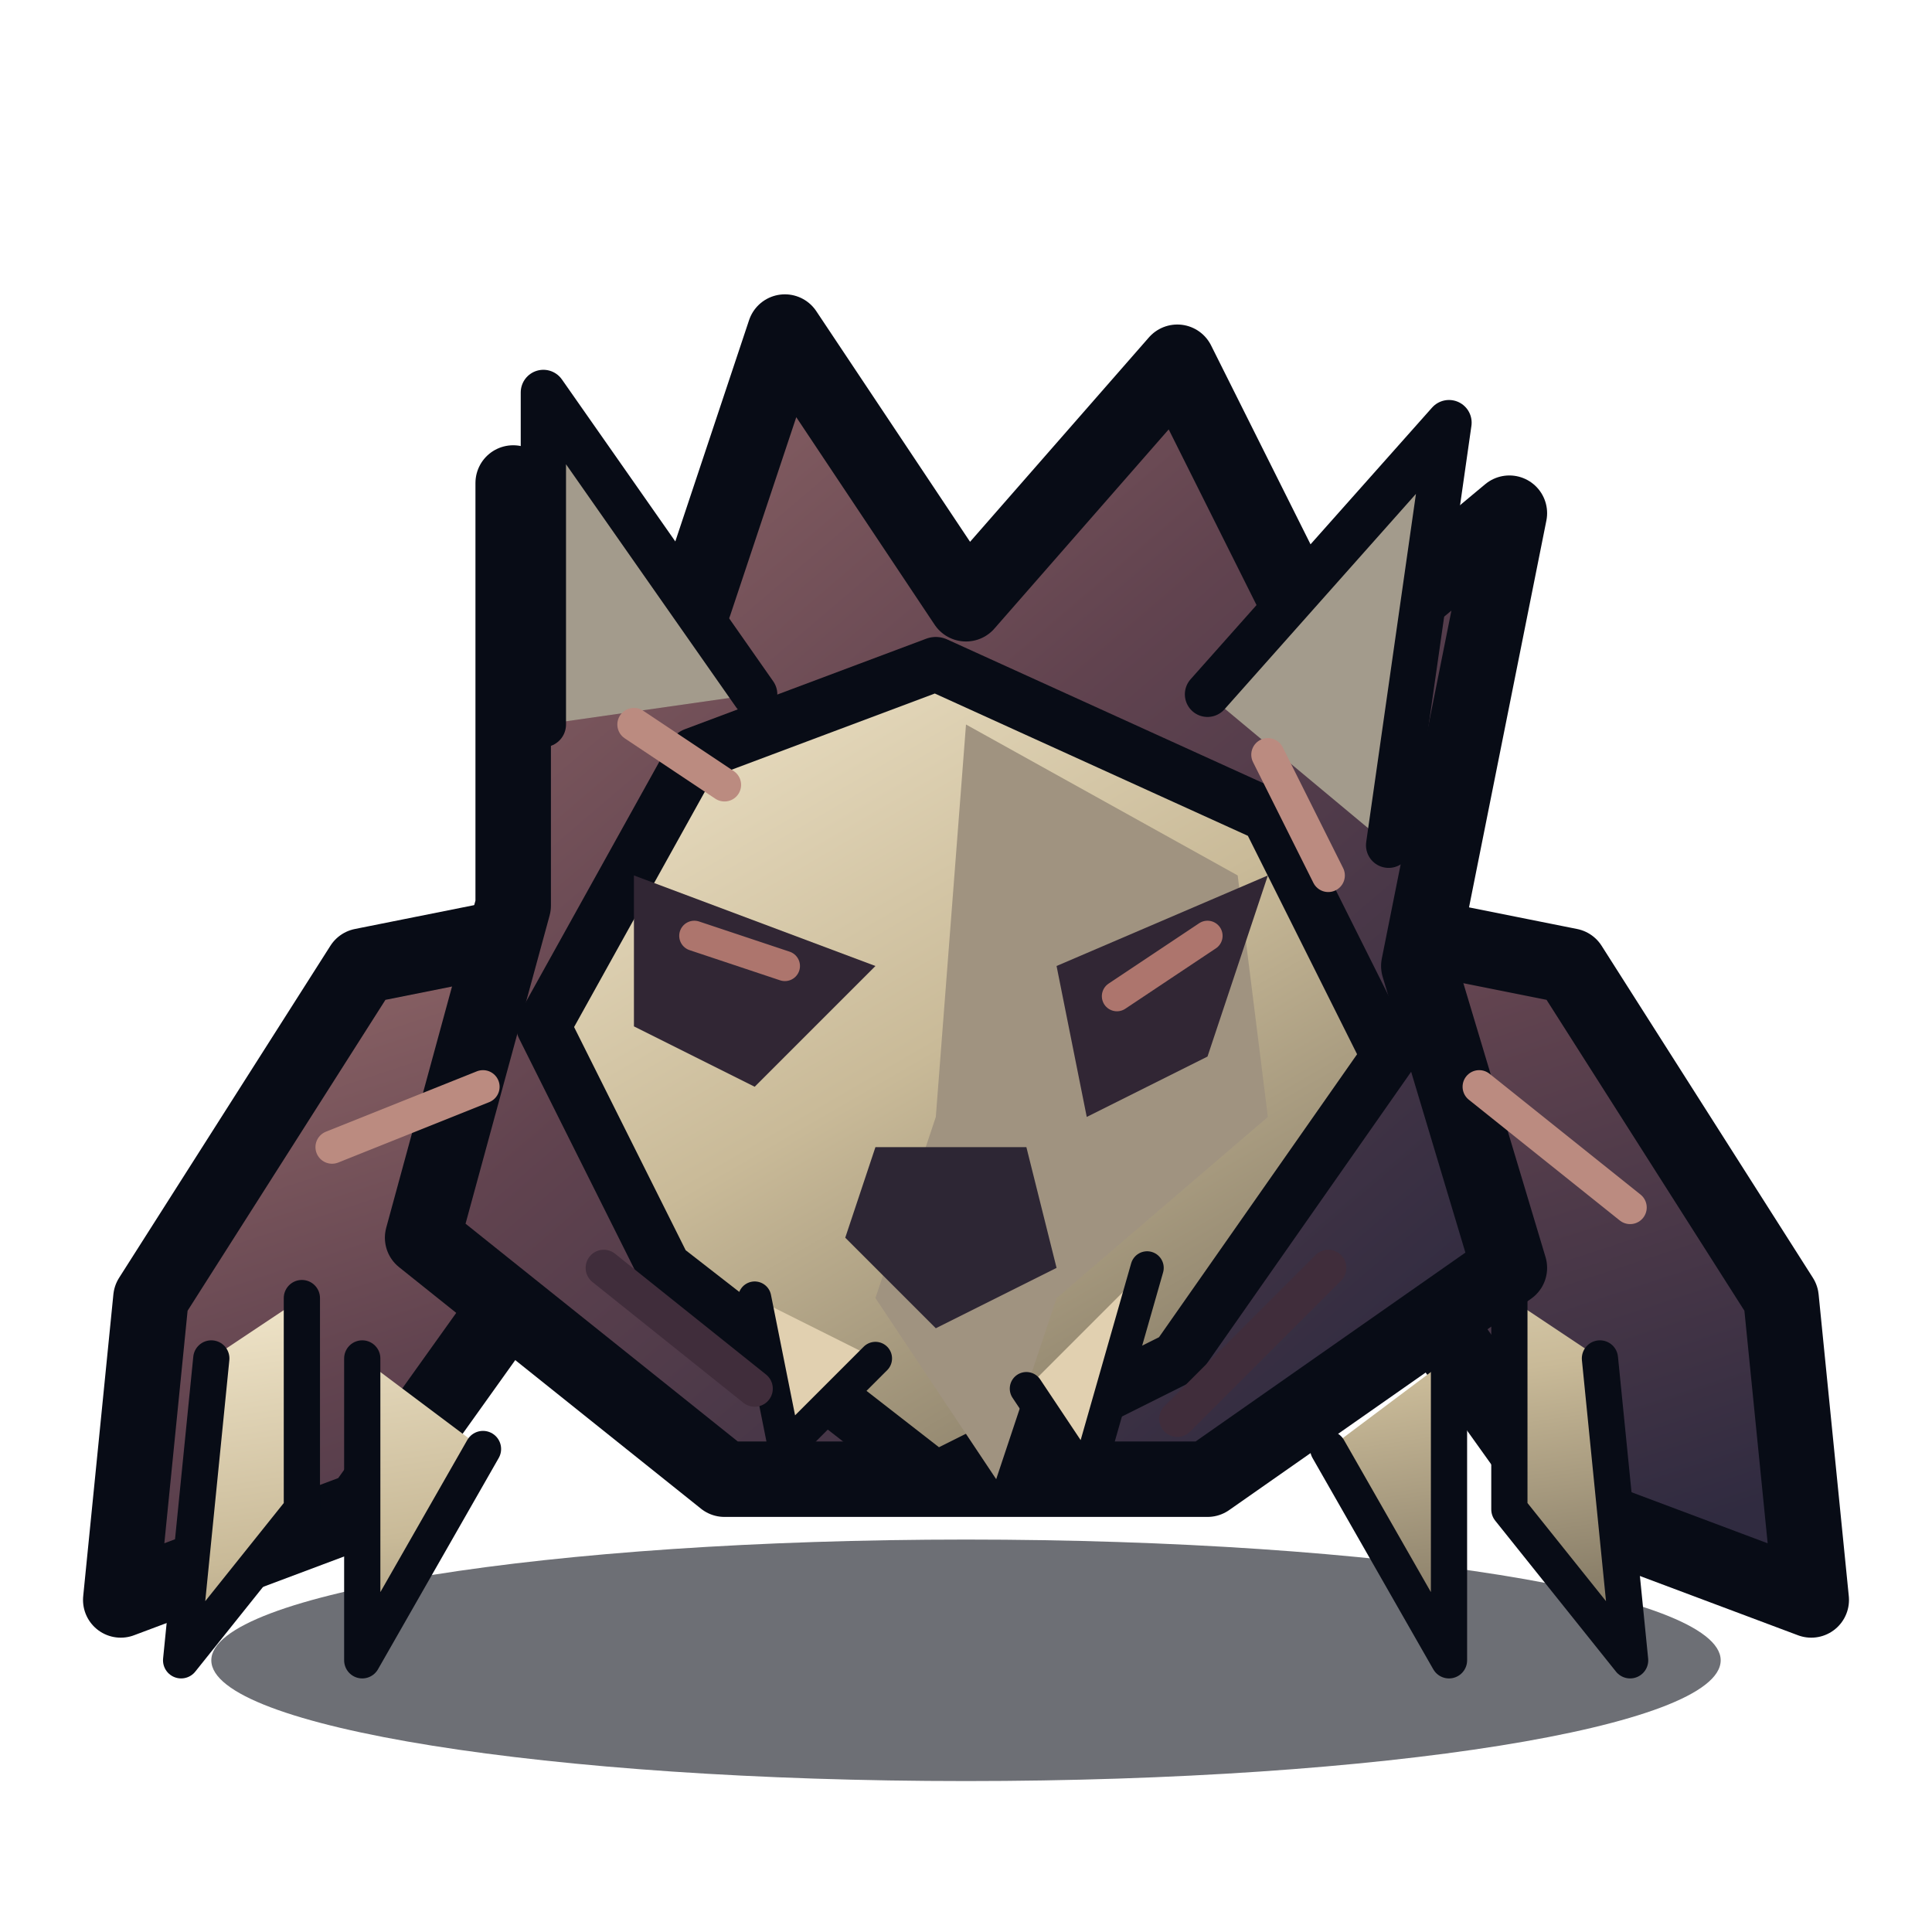
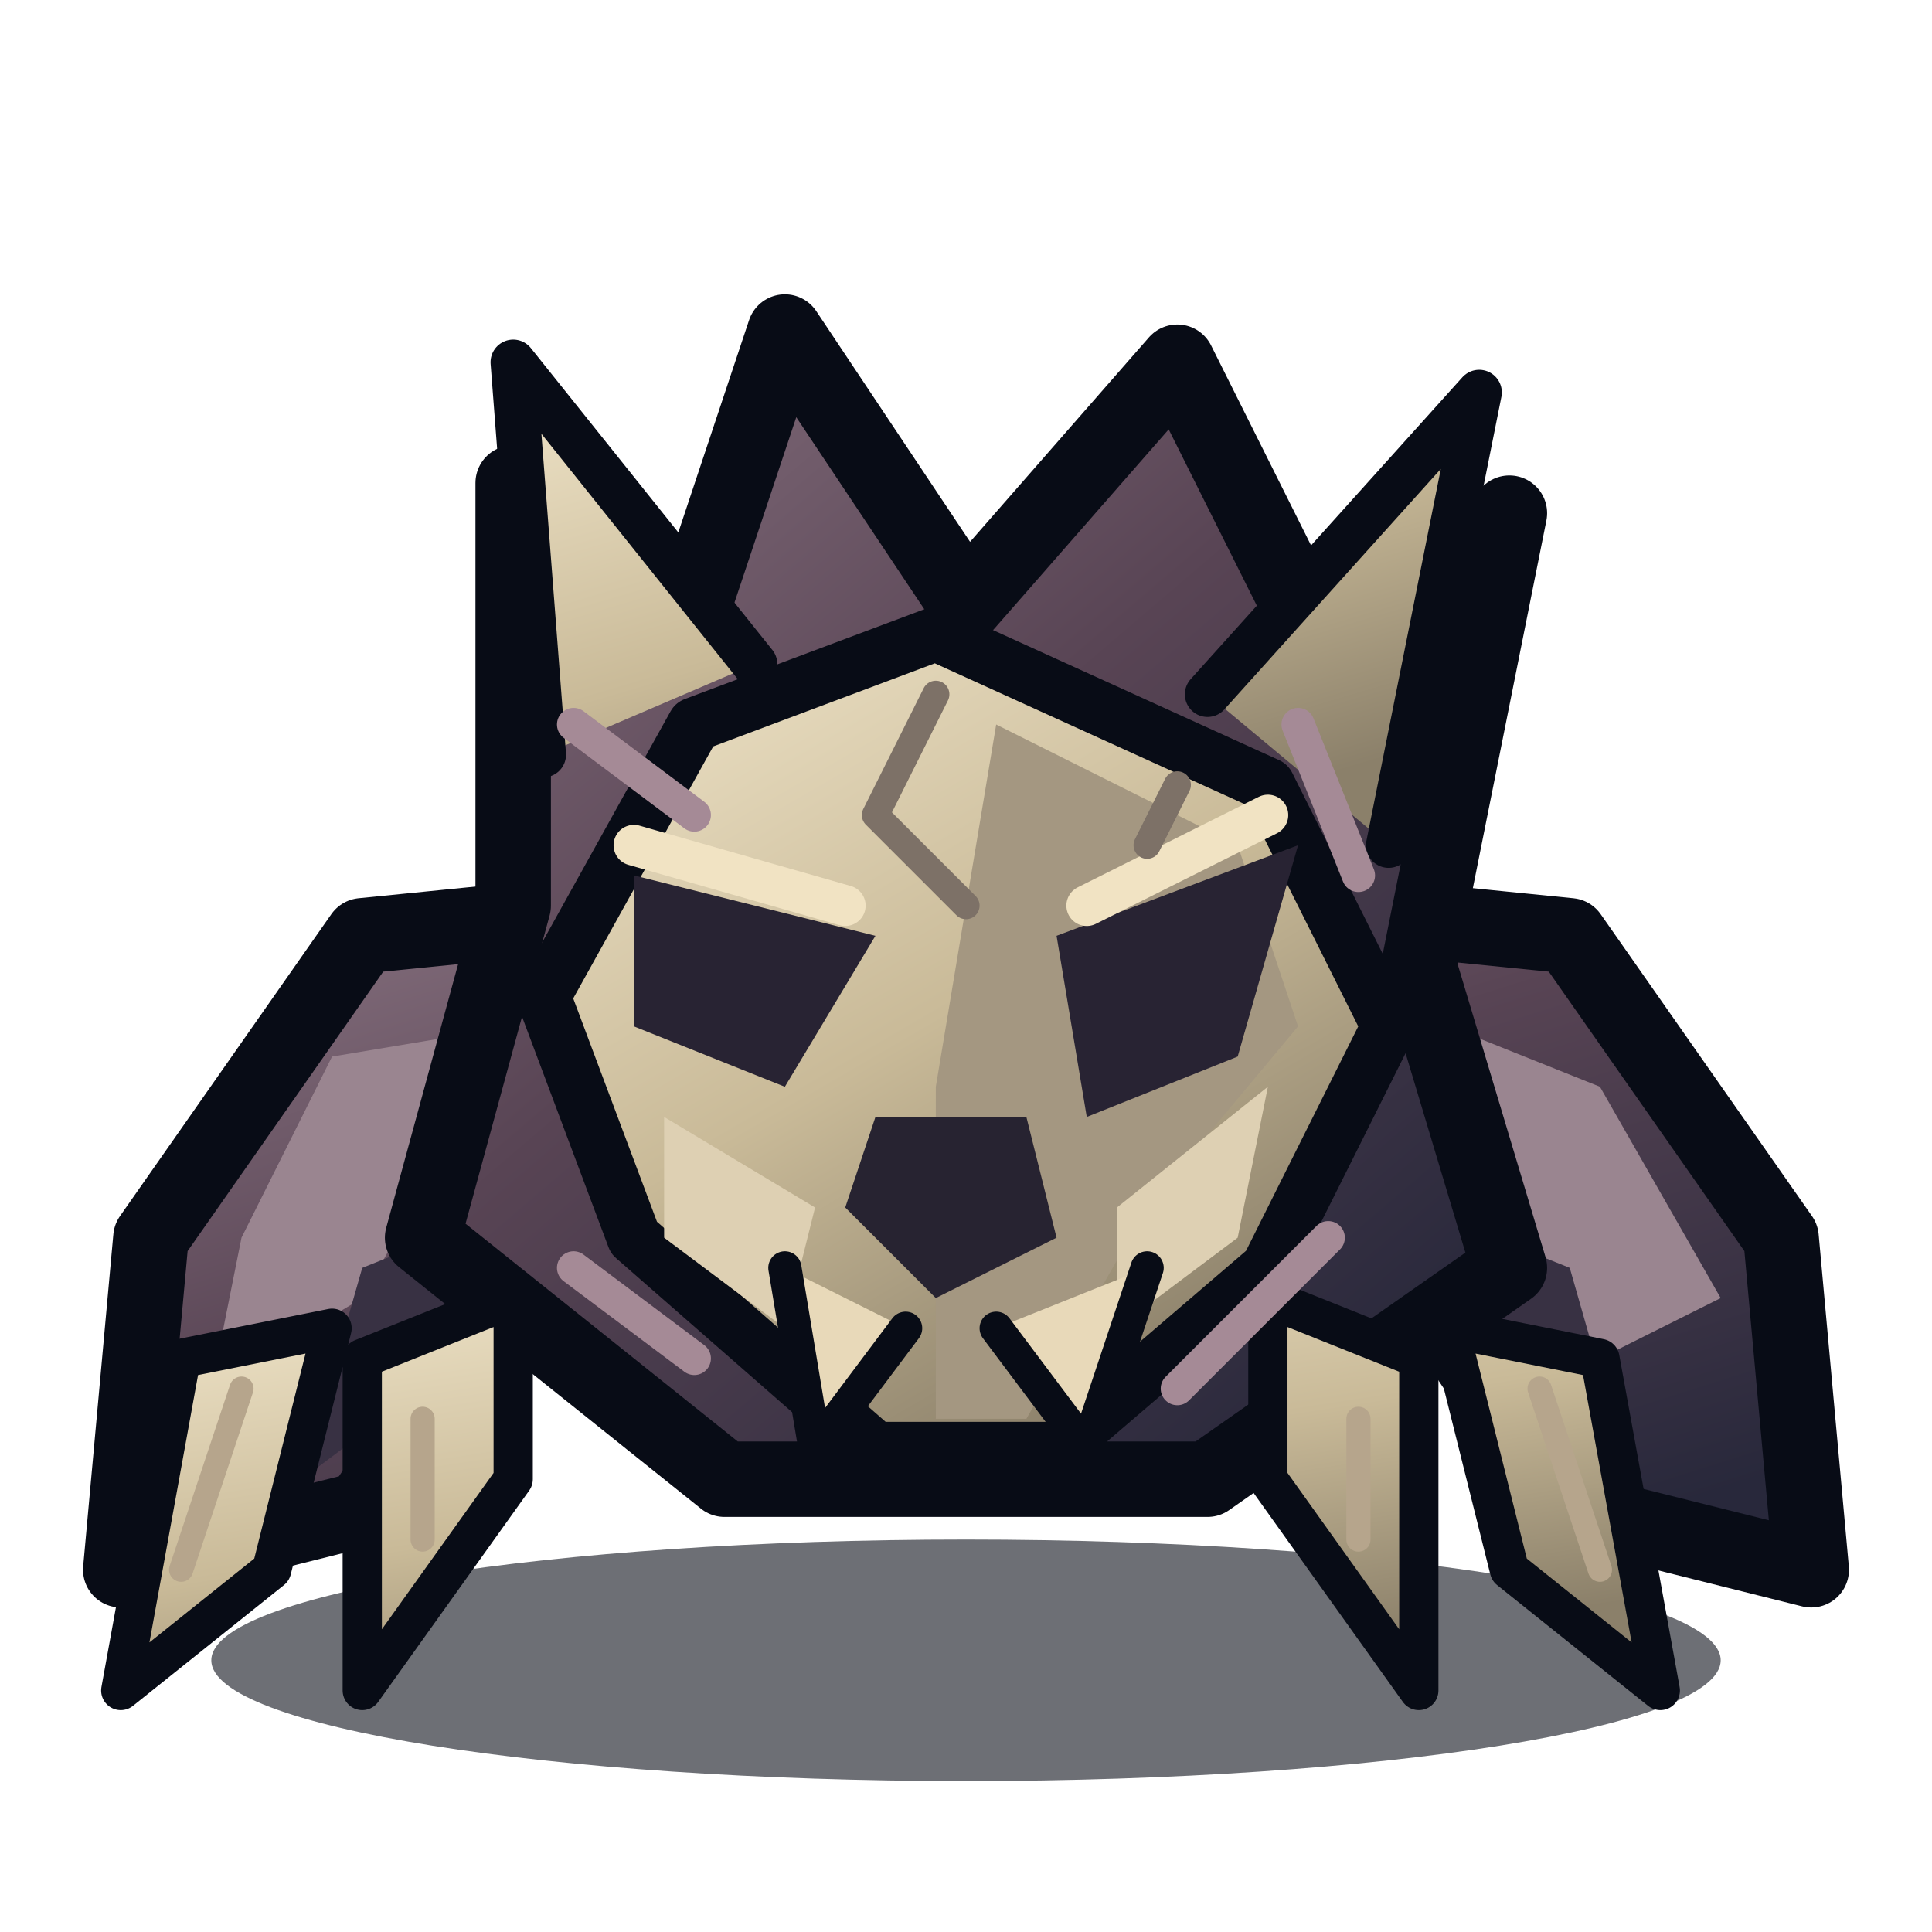
<svg xmlns="http://www.w3.org/2000/svg" width="64" height="64" viewBox="0 0 64 64">
  <defs>
    <linearGradient id="robe" x1="0" y1="0" x2="1" y2="1">
      <stop stop-color="#49506e" />
      <stop offset=".42" stop-color="#293047" />
      <stop offset="1" stop-color="#121a2b" />
    </linearGradient>
    <linearGradient id="violet" x1="0" y1="0" x2=".8" y2="1">
      <stop stop-color="#b78bd8" />
      <stop offset=".5" stop-color="#79538d" />
      <stop offset="1" stop-color="#463651" />
    </linearGradient>
    <linearGradient id="bone" x1="0" y1="0" x2=".6" y2="1">
      <stop stop-color="#f1e6cb" />
      <stop offset=".55" stop-color="#c9ba98" />
      <stop offset="1" stop-color="#8b806a" />
    </linearGradient>
    <linearGradient id="steel" x1="0" y1="0" x2="1" y2="1">
      <stop stop-color="#9ca5b7" />
      <stop offset=".4" stop-color="#576378" />
      <stop offset="1" stop-color="#263044" />
    </linearGradient>
    <linearGradient id="blood" x1="0" y1="0" x2=".5" y2="1">
      <stop stop-color="#be746e" />
      <stop offset=".55" stop-color="#783d48" />
      <stop offset="1" stop-color="#3d293b" />
    </linearGradient>
    <linearGradient id="ghost" x1="0" y1="0" x2=".5" y2="1">
      <stop stop-color="#b4e4d8" />
      <stop offset=".45" stop-color="#6eacae" />
      <stop offset="1" stop-color="#345866" stop-opacity=".35" />
    </linearGradient>
    <linearGradient id="gold" x1="0" y1="0" x2="1" y2="1">
      <stop stop-color="#f6dea0" />
      <stop offset=".5" stop-color="#c49a5b" />
      <stop offset="1" stop-color="#7f5b3b" />
    </linearGradient>
    <linearGradient id="flame" x1="0" y1="0" x2=".4" y2="1">
      <stop stop-color="#f6d9a0" />
      <stop offset=".4" stop-color="#e89a65" />
      <stop offset="1" stop-color="#9d4d57" />
    </linearGradient>
    <radialGradient id="aura">
      <stop stop-color="#7b628c" stop-opacity=".23" />
      <stop offset="1" stop-color="#382b50" stop-opacity="0" />
    </radialGradient>
  </defs>
  <defs>
    <linearGradient id="sp-rusher-hide" x1="0" y1="0" x2=".8" y2="1">
-       <stop stop-color="#966b6b" />
-       <stop offset=".48" stop-color="#61434f" />
-       <stop offset="1" stop-color="#302b40" />
+       <stop stop-color="#897381" />
+       <stop offset=".48" stop-color="#584454" />
+       <stop offset="1" stop-color="#28283b" />
    </linearGradient>
  </defs>
  <ellipse cx="32" cy="55" rx="25" ry="4" fill="#030711" opacity=".58" />
-   <path d="M22 30 L12 32 5 43 4 53 12 50 17 43 26 40 M42 30 L52 32 59 43 60 53 52 50 47 43 38 40" fill="url(#sp-rusher-hide)" stroke="#080c16" stroke-width="2.5" stroke-linejoin="round" stroke-linecap="round" />
+   <path d="M22 30 L12 31 5 41 4 52 12 50 18 41 26 40 M42 30 L52 31 59 41 60 52 52 50 46 41 38 40" fill="url(#sp-rusher-hide)" stroke="#080c16" stroke-width="2.5" stroke-linejoin="round" stroke-linecap="round" />
+   <path d="M11 35 L17 34 12 43 7 46 8 41Z M48 34 L53 36 57 43 53 45 49 41Z" fill="#9a8590" stroke="#080c16" stroke-width="0" stroke-linejoin="round" stroke-linecap="round" />
+   <path d="M12 42 L17 40 14 46 10 49Z M47 40 L52 42 54 49 50 46Z" fill="#383143" stroke="#080c16" stroke-width="0" stroke-linejoin="round" stroke-linecap="round" />
  <path d="M17 30 L17 16 23 20 26 11 32 20 39 12 44 22 50 17 47 32 50 42 40 49 24 49 14 41Z" fill="url(#sp-rusher-hide)" stroke="#080c16" stroke-width="2.5" stroke-linejoin="round" stroke-linecap="round" />
-   <path d="M18 24 L18 13 25 23 M40 23 L48 14 46 28" fill="#a39b8c" stroke="#080c16" stroke-width="1.5" stroke-linejoin="round" stroke-linecap="round" />
-   <path d="M18 34 L23 25 31 22 42 27 46 35 39 45 31 49 22 42Z" fill="url(#bone)" stroke="#080c16" stroke-width="1.8" stroke-linejoin="round" stroke-linecap="round" />
-   <path d="M32 24 L41 29 42 37 35 43 33 49 29 43 31 37Z" fill="#a09380" stroke="#080c16" stroke-width="0" stroke-linejoin="round" stroke-linecap="round" />
-   <path d="M21 29 L29 32 25 36 21 34Z M35 32 L42 29 40 35 36 37Z" fill="#312634" stroke="#080c16" stroke-width="0" stroke-linejoin="round" stroke-linecap="round" />
-   <path d="M23 31 L26 32 M37 33 L40 31" fill="none" stroke="#ad756d" stroke-width="1" stroke-linejoin="round" stroke-linecap="round" />
-   <path d="M29 38 L34 38 35 42 31 44 28 41Z" fill="#2d2634" stroke="#080c16" stroke-width="0" stroke-linejoin="round" stroke-linecap="round" />
-   <path d="M25 43 L26 48 29 45 M34 46 L36 49 38 42" fill="#e1d0b0" stroke="#080c16" stroke-width="1.1" stroke-linejoin="round" stroke-linecap="round" />
-   <path d="M7 45 L6 55 10 50 10 43 M12 45 L12 55 16 48 M53 45 L54 55 50 50 50 43 M48 45 L48 55 44 48" fill="url(#bone)" stroke="#080c16" stroke-width="1.2" stroke-linejoin="round" stroke-linecap="round" />
-   <path d="M11 38 L16 36 M49 36 L54 40 M21 24 L24 26 M42 25 L44 29" fill="none" stroke="#bb8b80" stroke-width="1.1" stroke-linejoin="round" stroke-linecap="round" />
-   <path d="M20 42 L25 46 M39 47 L44 42" fill="none" stroke="#402d3b" stroke-width="1.2" stroke-linejoin="round" stroke-linecap="round" />
+   <path d="M18 25 L17 12 25 22 M40 23 L49 13 46 28" fill="url(#bone)" stroke="#080c16" stroke-width="1.5" stroke-linejoin="round" stroke-linecap="round" />
+   <path d="M18 33 L23 24 31 21 42 26 46 34 42 42 35 48 29 48 21 41Z" fill="url(#bone)" stroke="#080c16" stroke-width="1.8" stroke-linejoin="round" stroke-linecap="round" />
+   <path d="M33 24 L41 28 43 34 38 40 34 47 31 47 31 36Z" fill="#a49781" stroke="#080c16" stroke-width="0" stroke-linejoin="round" stroke-linecap="round" />
+   <path d="M21 29 L29 31 26 36 21 34Z M35 31 L43 28 41 35 36 37Z" fill="#282333" stroke="#080c16" stroke-width="0" stroke-linejoin="round" stroke-linecap="round" />
+   <path d="M21 28 L28 30 M36 30 L42 27" fill="none" stroke="#f1e3c3" stroke-width="1.35" stroke-linejoin="round" stroke-linecap="round" />
+   <path d="M29 37 L34 37 35 41 31 43 28 40Z" fill="#272331" stroke="#080c16" stroke-width="0" stroke-linejoin="round" stroke-linecap="round" />
+   <path d="M22 37 L27 40 26 44 22 41Z M37 40 L42 36 41 41 37 44Z" fill="#ded0b3" stroke="#080c16" stroke-width="0" stroke-linejoin="round" stroke-linecap="round" />
+   <path d="M26 42 L27 48 30 44 M33 44 L36 48 38 42" fill="#e8d9b9" stroke="#080c16" stroke-width="1.1" stroke-linejoin="round" stroke-linecap="round" />
+   <path d="M31 23 L29 27 32 30 M39 26 L38 28" fill="none" stroke="#7d7167" stroke-width="0.9" stroke-linejoin="round" stroke-linecap="round" />
+   <path d="M6 45 L4 56 9 52 11 44Z M12 45 L12 56 17 49 17 43Z M53 45 L55 56 50 52 48 44Z M47 45 L47 56 42 49 42 43Z" fill="url(#bone)" stroke="#080c16" stroke-width="1.3" stroke-linejoin="round" stroke-linecap="round" />
+   <path d="M8 46 L6 52 M14 47 L14 51 M51 46 L53 52 M45 47 L45 51" fill="none" stroke="#b6a58c" stroke-width="0.8" stroke-linejoin="round" stroke-linecap="round" />
+   <path d="M19 24 L23 27 M43 24 L45 29 M19 42 L23 45 M39 46 L44 41" fill="none" stroke="#a58a96" stroke-width="1.1" stroke-linejoin="round" stroke-linecap="round" />
</svg>
